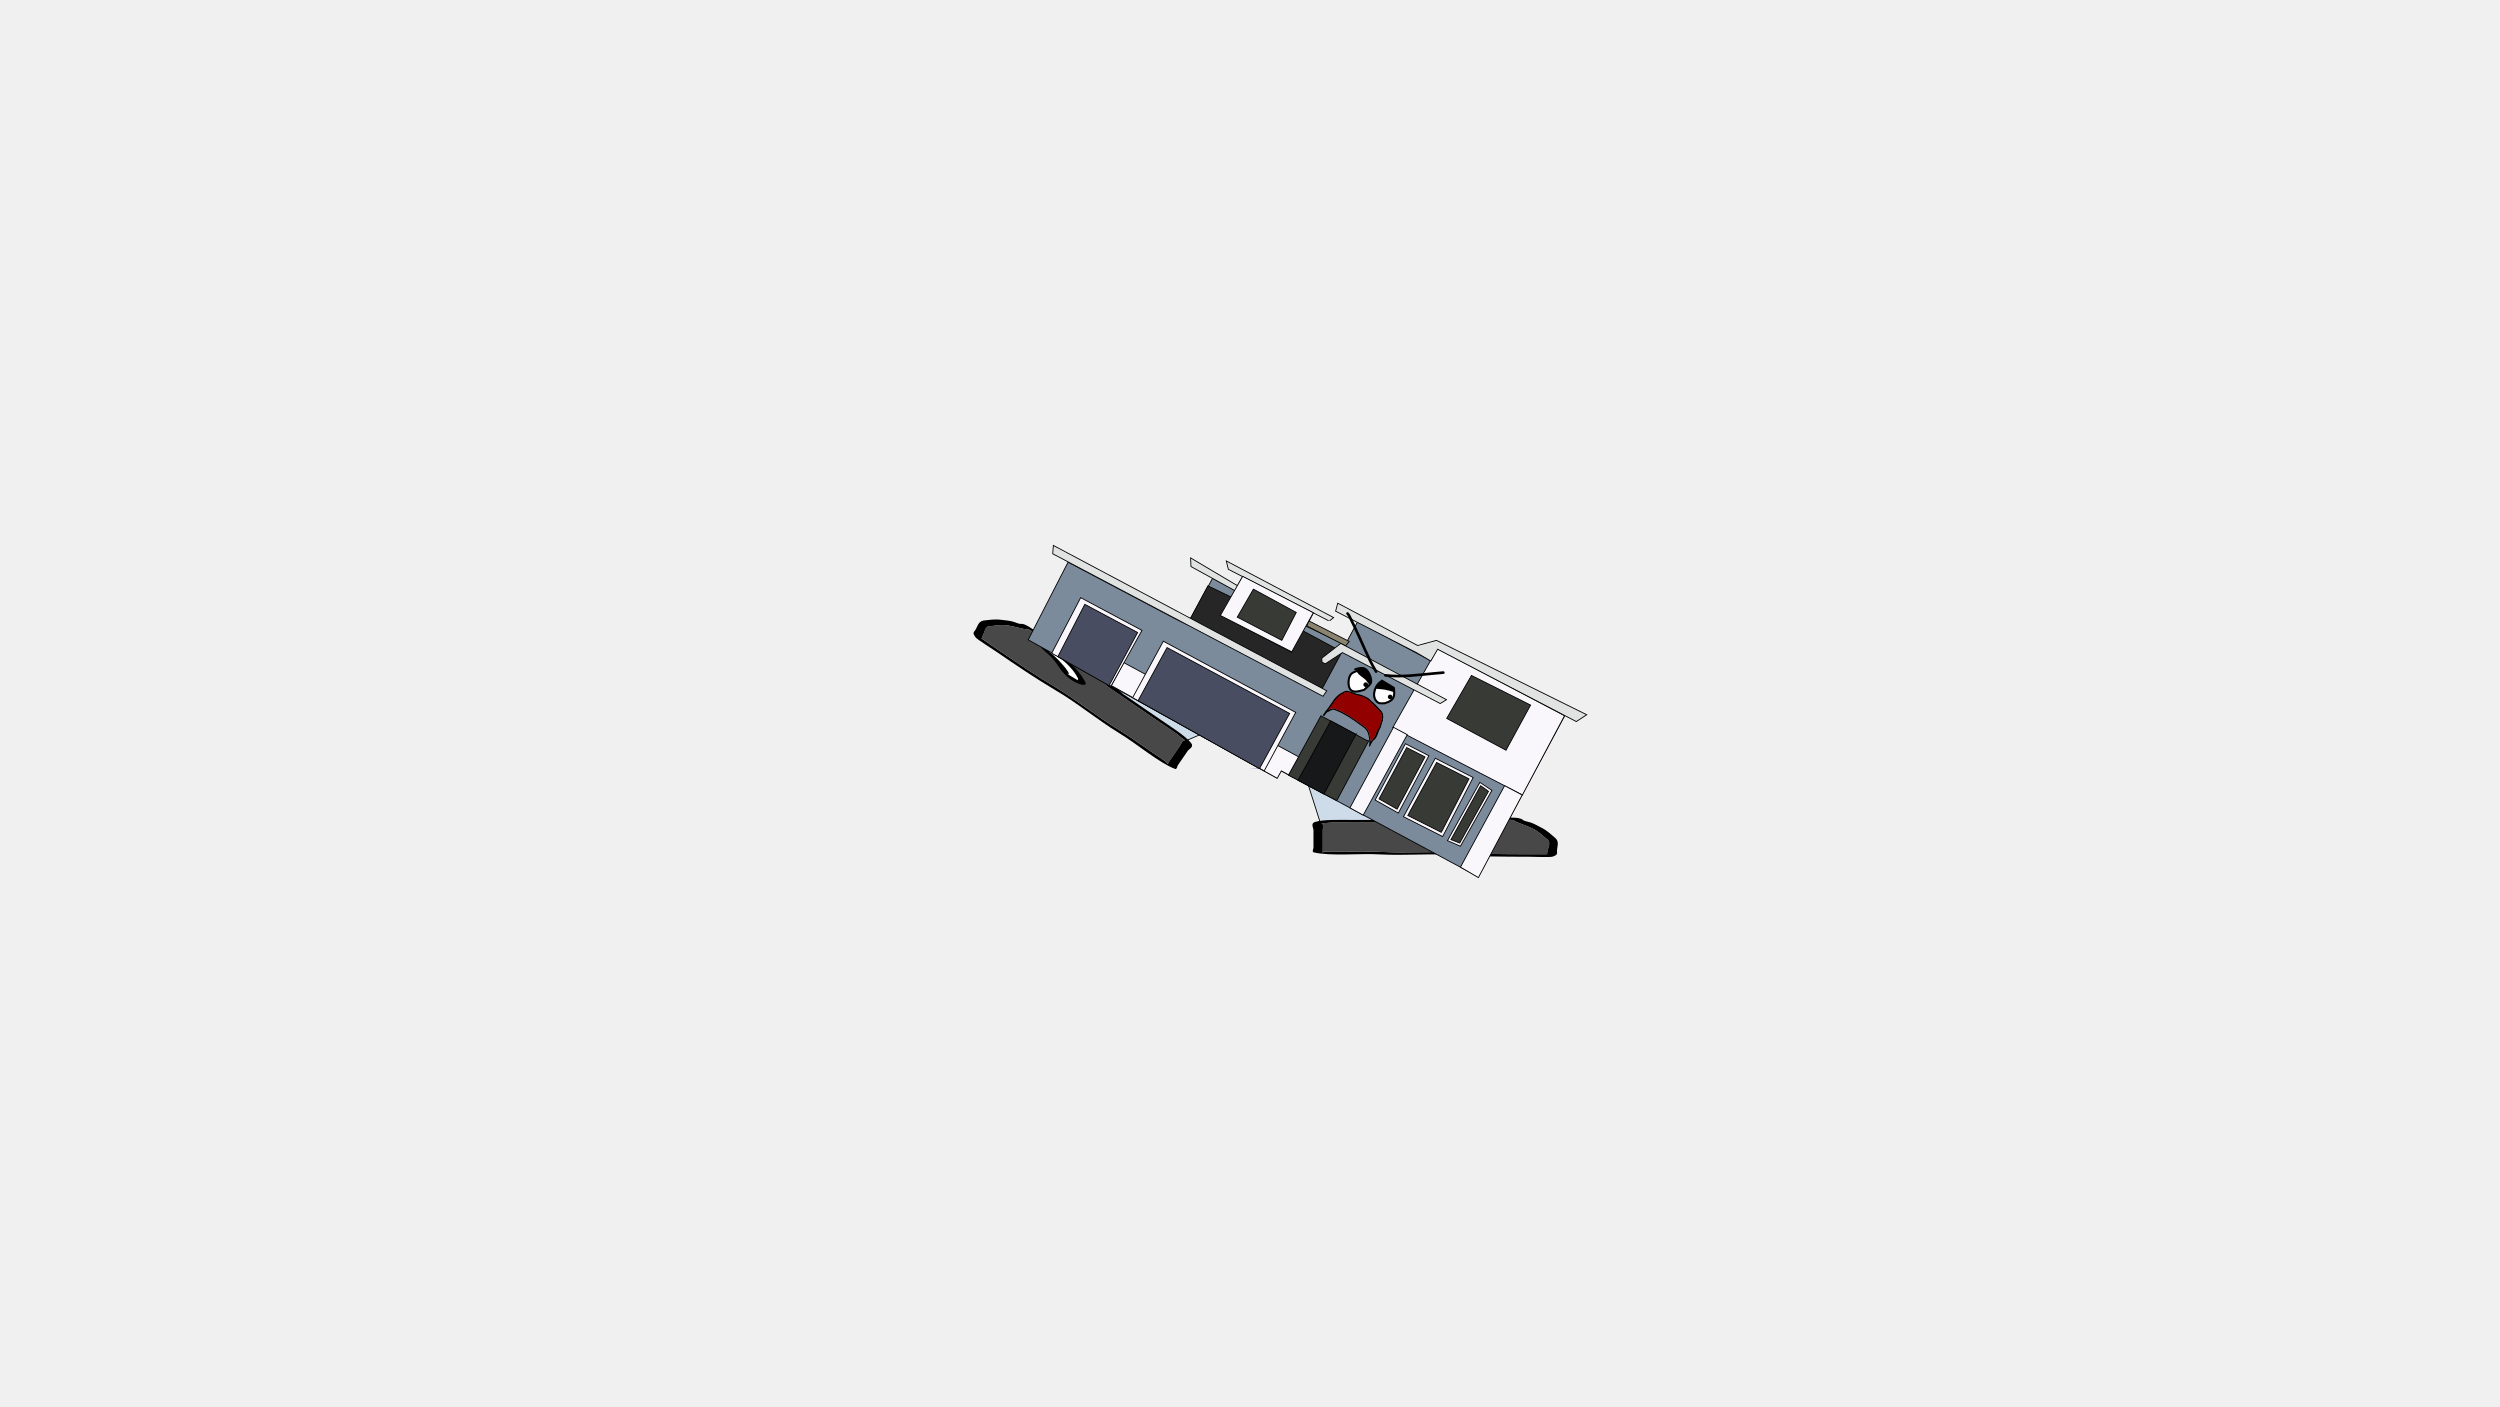
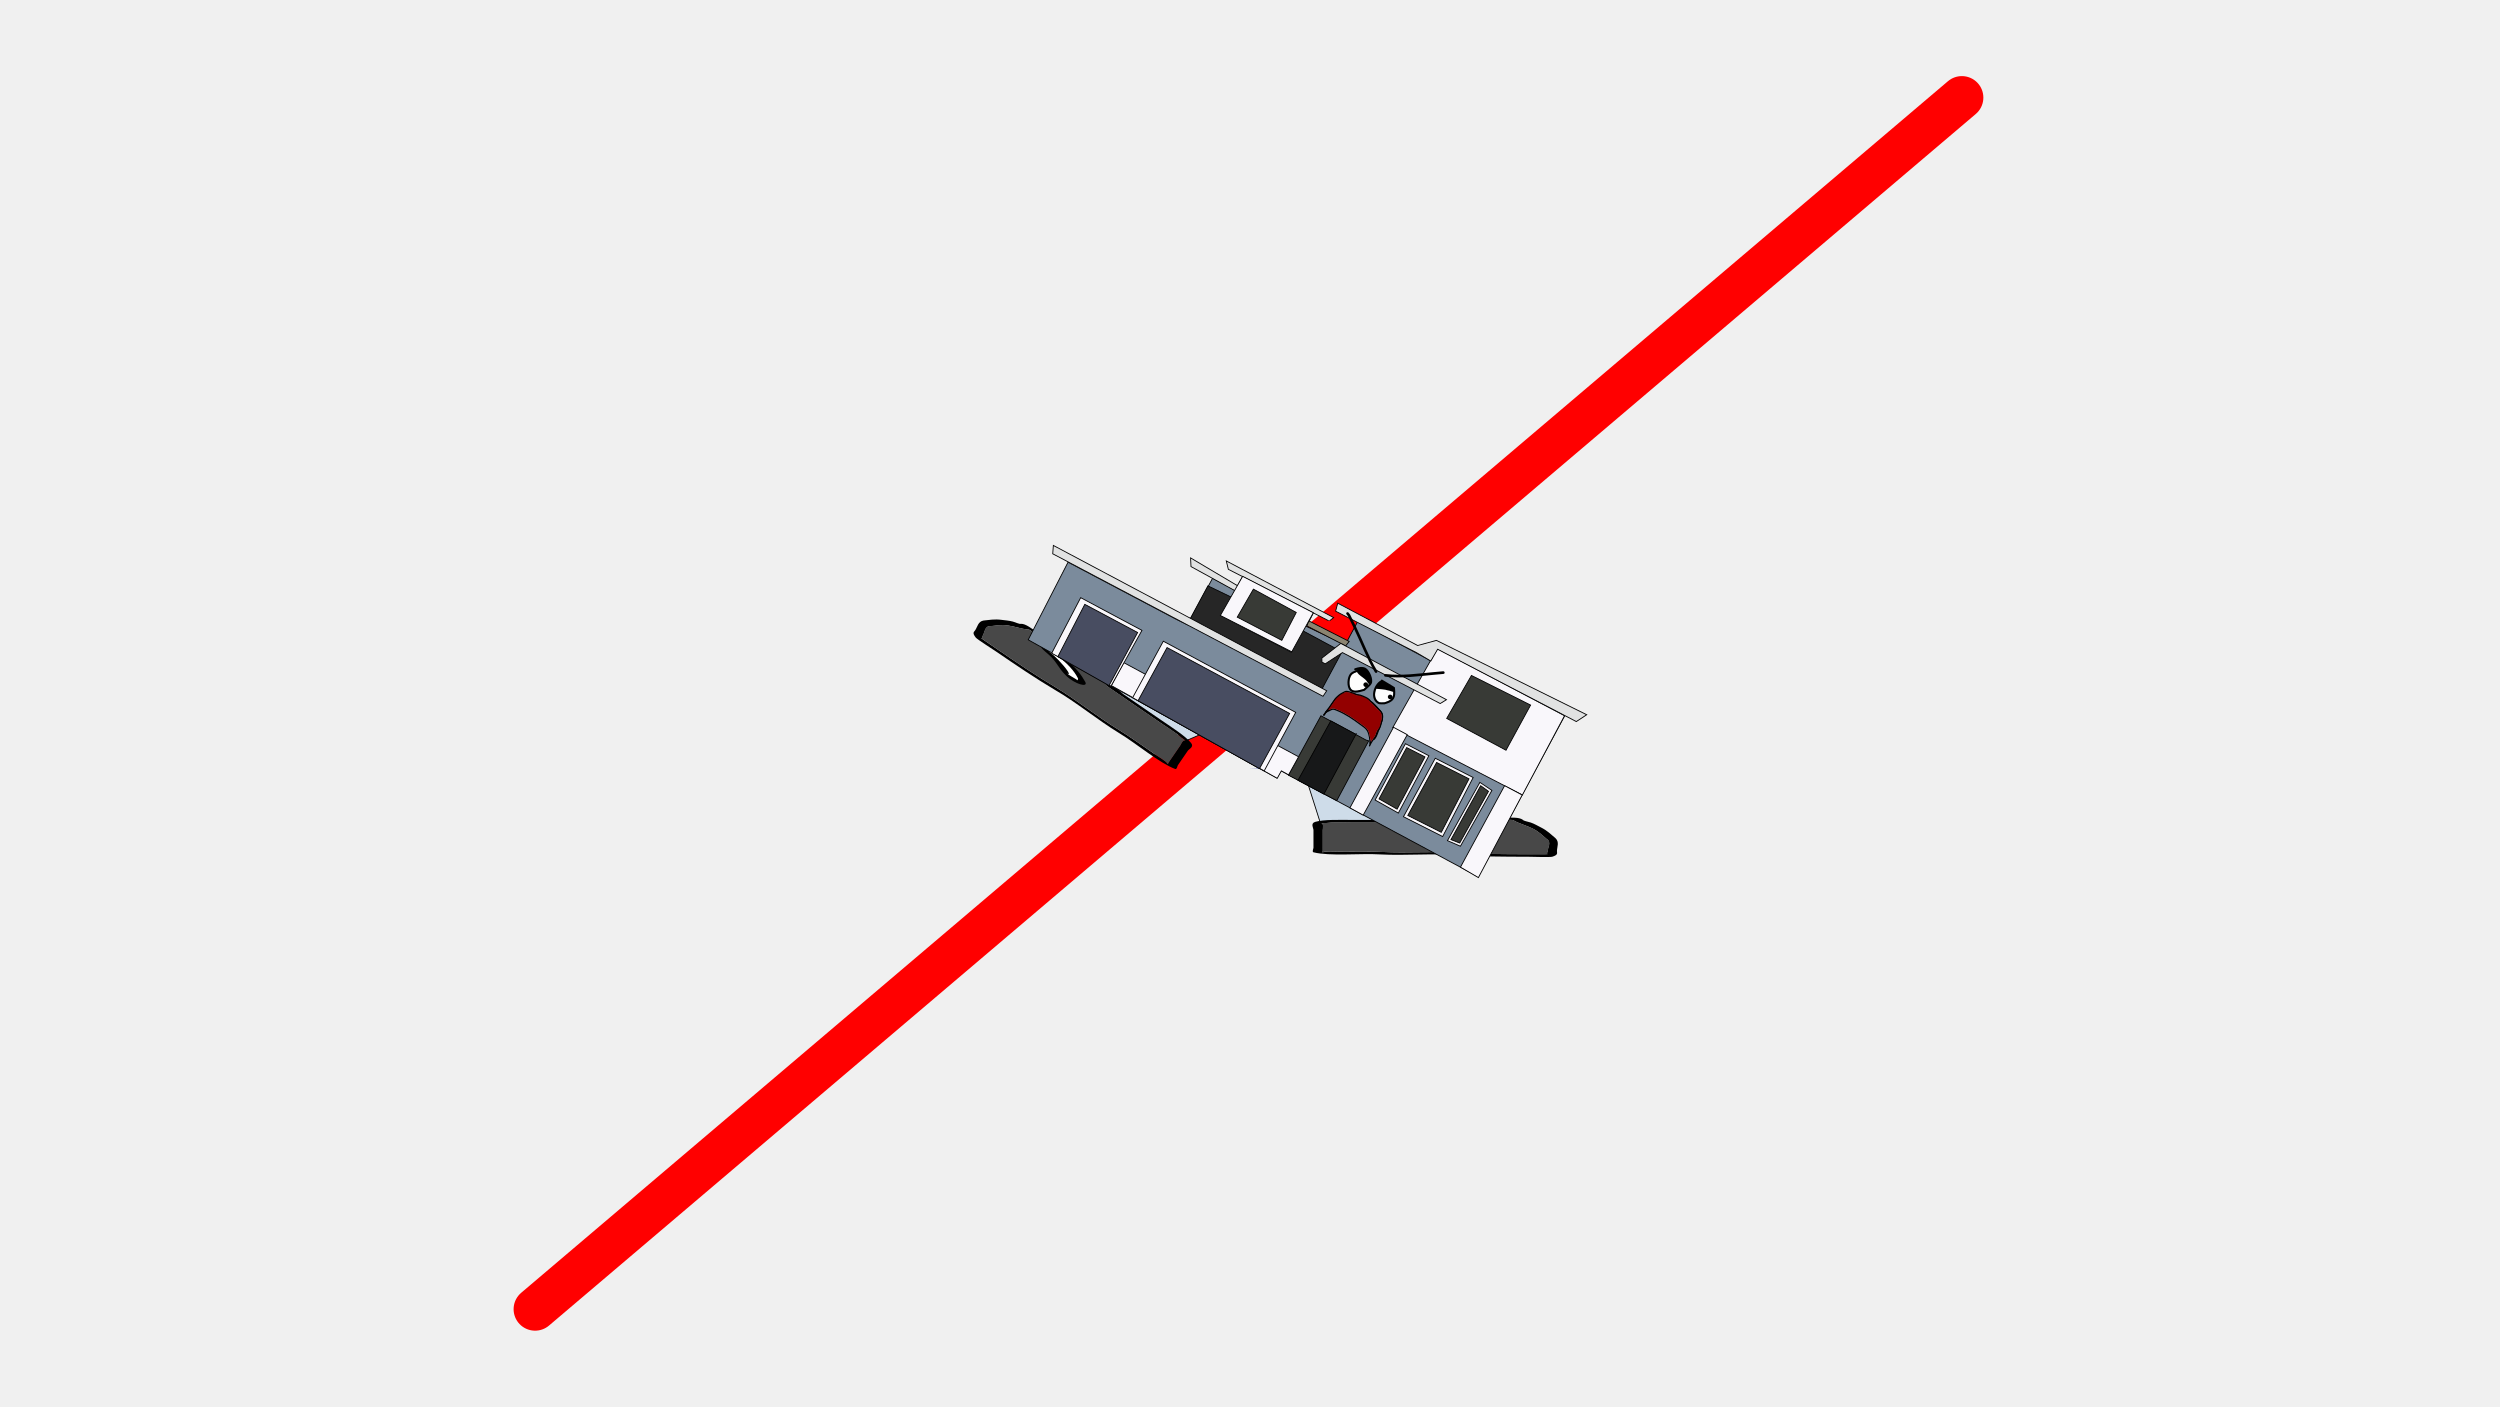
<svg xmlns="http://www.w3.org/2000/svg" version="1.1" width="2878.25" height="1619.58" viewBox="0,0,2878.25,1619.58">
  <g transform="translate(1117.373,629.8093)">
    <g data-paper-data="{&quot;isPaintingLayer&quot;:true}" stroke-linejoin="miter" stroke-miterlimit="10" stroke-dasharray="" stroke-dashoffset="0" style="mix-blend-mode: normal">
+       <path d="M-501.321,877.447l1642.643,-1394.895" fill="none" fill-rule="nonzero" stroke="#ff0000" stroke-width="49.5" stroke-linecap="round" />
      <path d="M-1117.373,989.77v-1619.58h2878.25v1619.58z" fill="none" fill-rule="nonzero" stroke="#000000" stroke-width="0" stroke-linecap="butt" />
      <path d="M504.26,207.438l-0.3,-0.3l9.59,-0.3z" fill="#3f7e38" fill-rule="evenodd" stroke="none" stroke-width="1" stroke-linecap="butt" />
      <path d="M156.719,158.948l47.233,-6.965l80.858,55.09l-35.505,15.358z" fill="#cedce9" fill-rule="nonzero" stroke="#000000" stroke-width="1" stroke-linecap="round" />
      <path d="M150.006,152.282c-2.528,-2.289 -8.757,-7.425 -5.433,-6.041c-1.723,-0.895 -4.006,-2.11 -5.179,-2.82c-5.553,-3.361 -12.27,-8.413 -17.785,-12.195c-15.13,-10.374 -29.707,-20.606 -44.876,-29.884c-6.855,-4.193 -7.944,-6.506 -10.999,-6.408c-5.908,-0.372 -15.327,-3.547 -22.121,-4.502c-9.208,-1.294 -14.131,0.176 -20.688,0.714c-6.697,-0.447 -6.528,7.627 -8.68,10.765c-0.576,0.84 -0.265,3.252 -1.965,2.995c1.247,0.901 2.453,1.77 3.234,2.305c5.187,3.557 10.375,7.113 15.562,10.67c20.635,14.148 44.693,30.464 65.652,42.839c24.773,14.857 49.122,34.605 73.984,49.741c13.574,8.349 27.618,18.548 40.981,27.717c6.779,4.651 13.064,7.934 15.149,11.273c0.548,0.878 0.551,-0.804 0.826,-1.205c0.689,-1.004 1.377,-2.009 2.066,-3.013c3.857,-5.625 7.713,-11.25 11.57,-16.875c0.912,-1.33 2.888,-6.969 5.901,-5.66c-0.493,-0.35 -1.049,-0.751 -1.355,-0.97c-2.714,-1.941 -4.279,-2.953 -6.141,-4.841c-3.233,-3.276 -16.182,-11.351 -21.235,-14.816c-19.638,-13.465 -39.276,-26.93 -58.914,-40.394c0,0 -4.446,-3.049 -3.62,-4.254c0.034,-0.05 0.074,-0.092 0.119,-0.127c-2.042,-1.58 -4.073,-3.221 -6.054,-5.015zM220.126,199.662c11.854,8.128 27.398,17.944 33.818,25.939c3.679,4.581 -2.458,6.975 -3.747,8.855c-3.857,5.625 -7.713,11.25 -11.57,16.875c-0.44,0.642 -1.094,4.879 -2.893,4.219c-18.17,-6.666 -45.219,-29.729 -64.899,-41.527c-24.311,-14.801 -49.645,-35.731 -73.554,-49.483c-21.601,-12.754 -46.575,-29.653 -67.858,-44.246c-3.053,-2.093 -21.791,-14.02 -23.343,-16.005c-4.451,-5.694 -2.186,-6.345 -0.727,-8.473c2.638,-3.848 3.267,-10.16 9.659,-11.215c6.721,-0.551 12.16,-1.995 21.388,-0.698c3.722,0.523 7.987,0.733 12.429,1.946c2.907,0.794 7.849,3.208 9.137,2.532c5.718,-0.183 11.965,5.445 20.421,10.553c15.052,9.093 29.876,19.599 44.876,29.884c5.532,3.793 16.814,10.514 20.569,13.404c6.537,5.032 9.399,9.303 15.663,14.283c4.597,3.655 9.827,6.943 14.942,11.574c0.388,0.352 0.777,0.703 1.165,1.055c14.842,10.176 29.683,20.353 44.525,30.529z" fill="#000000" fill-rule="nonzero" stroke="none" stroke-width="1" stroke-linecap="butt" />
      <path d="M156.161,157.281c-0.046,0.036 -0.085,0.078 -0.119,0.128c-0.826,1.205 3.64,4.271 3.64,4.271c19.638,13.465 39.364,27.025 59.002,40.49c5.053,3.465 18.01,11.553 21.243,14.829c1.862,1.887 3.429,2.904 6.143,4.845c0.306,0.219 0.862,0.62 1.356,0.97c-3.013,-1.309 -4.984,4.351 -5.895,5.681c-3.857,5.625 -7.746,11.277 -11.602,16.902c-0.689,1.004 -1.388,2.009 -2.077,3.013c-0.275,0.402 -0.283,2.082 -0.831,1.205c-2.085,-3.338 -8.377,-6.623 -15.156,-11.274c-13.363,-9.169 -27.456,-19.382 -41.031,-27.731c-24.862,-15.136 -49.455,-35.034 -74.228,-49.891c-20.959,-12.375 -45.1,-28.779 -65.735,-42.927c-5.187,-3.557 -10.381,-7.123 -15.569,-10.68c-0.781,-0.535 -1.988,-1.406 -3.235,-2.307c1.7,0.257 1.384,-2.165 1.96,-3.005c2.152,-3.138 1.976,-11.247 8.673,-10.8c6.557,-0.537 11.505,-2.024 20.713,-0.73c6.794,0.955 16.258,4.135 22.166,4.507c3.055,-0.098 4.161,2.22 11.016,6.413c15.169,9.278 29.854,19.559 44.983,29.932c5.515,3.781 12.297,8.873 17.849,12.234c1.172,0.709 3.473,1.937 5.196,2.832c-3.324,-1.384 2.931,3.771 5.459,6.06c1.981,1.794 4.037,3.454 6.079,5.034z" fill="#484848" fill-rule="nonzero" stroke="none" stroke-width="1" stroke-linecap="butt" />
      <path d="M90.799,118.962c-0.279,0.407 0.915,1.952 -0.07,1.751c1.917,1.394 3.801,2.861 5.385,4.295c6.107,5.529 17.523,18.244 17.307,21.328c-0.018,0.251 -1.942,-1.025 -1.728,-0.645c0.711,1.263 10.083,6.341 10.985,7.18c0.204,0.19 0.28,0.319 0.281,0.414c0.09,-0.232 0.18,-0.454 0.263,-0.576c0.293,-0.427 0.67,-0.844 0.228,-1.709c-3.679,-7.471 -11.267,-17.378 -28.203,-28.99c0,0 -1.999,-1.37 -3.067,-2.637c-0.393,-0.369 -0.68,-0.683 -0.845,-0.933c-0.217,0.19 -0.439,0.381 -0.534,0.521zM122.394,153.915c0.134,0.455 0.326,-0.016 0.519,-0.514c-0.149,0.171 -0.61,0.203 -0.519,0.514zM132.142,155.376c3.473,6.788 -12.083,2.561 -22.103,-7.274c-9.454,-9.279 -10.475,-15.602 -19.381,-23.664c-3.009,-2.724 -6.815,-5.695 -8.78,-8.142c-3.114,-3.878 1.402,-6.732 8.911,-1.583c5.407,3.707 7.744,6.009 12.778,9.46l2.223,1.524c0,0 2.552,1.75 3.43,3.122c12.372,10.196 18.793,18.952 22.921,26.557z" fill="#000000" fill-rule="nonzero" stroke="none" stroke-width="1" stroke-linecap="butt" />
      <path d="M91.196,118.287c0.165,0.25 0.452,0.564 0.845,0.933c1.068,1.266 3.078,2.64 3.078,2.64c16.936,11.612 24.829,21.832 28.508,29.303c0.443,0.865 0.04,1.277 -0.253,1.704c-0.083,0.121 -0.183,0.341 -0.273,0.573c-0.001,-0.095 -0.075,-0.224 -0.279,-0.414c-0.903,-0.839 -10.361,-5.953 -11.072,-7.216c-0.214,-0.38 1.572,0.645 1.59,0.394c0.216,-3.084 -11.277,-15.828 -17.384,-21.357c-1.584,-1.434 -3.483,-2.904 -5.399,-4.298c0.985,0.201 -0.186,-1.338 0.093,-1.746c0.096,-0.14 0.33,-0.328 0.547,-0.517z" fill="#ffffff" fill-rule="nonzero" stroke="none" stroke-width="1" stroke-linecap="butt" />
      <path d="M402.362,316.447l-20.598,-64.799l97.841,0.573l35.017,64.226z" data-paper-data="{&quot;index&quot;:null}" fill="#cedce9" fill-rule="nonzero" stroke="#000000" stroke-width="1" stroke-linecap="round" />
      <path d="M523.928,314.745c-2.648,0.359 -5.251,0.564 -7.829,0.712c0.017,0.055 0.026,0.113 0.026,0.173c0,1.461 -5.391,1.461 -5.391,1.461c-23.811,0 -47.621,0 -71.432,0c-6.127,0 -21.373,-0.663 -25.892,0.211c-2.603,0.503 -4.467,0.454 -7.802,0.52c-0.376,0.007 -1.061,0.023 -1.666,0.033c3.225,0.624 1.666,6.392 1.666,8.005c0,6.82 0,13.64 0,20.46c0,1.218 0,2.436 0,3.654c0,0.487 -0.948,1.875 0,1.461c3.607,-1.574 10.648,-0.728 18.869,-0.731c16.206,-0.006 33.556,-0.475 49.472,0.315c29.065,1.576 60.314,-0.942 89.147,0.814c24.284,1.646 53.353,1.794 78.372,1.794c6.29,0 12.579,0 18.869,0c0.946,0 2.432,-0.035 3.971,-0.072c-1.548,-0.75 0.073,-2.563 0.073,-3.581c0,-3.805 4.705,-10.368 -1.071,-13.787c-5.104,-4.151 -8.333,-8.148 -16.659,-12.288c-6.143,-3.055 -15.707,-5.762 -20.79,-8.796c-2.464,-1.808 -4.67,-0.516 -12.695,-0.934c-17.757,-0.926 -35.567,-0.731 -53.911,-0.731c-6.687,0 -15.084,0.368 -21.564,0c-1.368,-0.078 -3.939,-0.366 -5.865,-0.603c3.524,0.738 -4.518,1.452 -7.897,1.91zM439.302,314.168c17.995,0 35.991,0 53.986,0c0.519,-0.07 1.038,-0.141 1.557,-0.211c6.838,-0.927 13.011,-0.681 18.869,-1.096c7.983,-0.565 12.758,-2.47 20.995,-2.923c4.732,-0.26 17.837,0.576 24.544,0.576c18.187,0 36.355,-0.282 53.911,0.731c9.862,0.569 18.197,-0.54 22.809,2.845c0.68,1.286 6.122,2.089 8.968,3.078c4.35,1.512 7.985,3.75 11.351,5.424c8.344,4.149 12.013,8.416 17.244,12.671c4.675,4.485 1.624,10.046 1.624,14.711c0,2.579 1.5,4.397 -5.391,6.577c-2.403,0.76 -24.602,0 -28.303,0c-25.806,0 -55.959,-0.185 -80.987,-1.881c-27.496,-2.179 -60.226,0.758 -88.647,-0.783c-22.903,-1.398 -58.253,2.327 -77.009,-2.45c-1.857,-0.473 0,-4.336 0,-5.115c0,-6.82 0,-13.64 0,-20.46c0,-2.28 -3.708,-7.724 1.917,-9.422c9.816,-2.963 28.186,-2.269 42.559,-2.269z" data-paper-data="{&quot;index&quot;:null}" fill="#000000" fill-rule="nonzero" stroke="none" stroke-width="1" stroke-linecap="butt" />
      <path d="M516.024,315.387c2.577,-0.148 5.212,-0.355 7.86,-0.714c3.379,-0.458 11.453,-1.173 7.929,-1.911c1.927,0.237 4.519,0.525 5.887,0.603c6.48,0.368 14.953,0.004 21.64,0.004c18.344,0 36.269,-0.175 54.026,0.751c8.025,0.418 10.248,-0.868 12.712,0.94c5.083,3.034 14.687,5.764 20.83,8.818c8.326,4.14 11.566,8.164 16.67,12.315c5.776,3.419 1.046,10.007 1.046,13.812c0,1.018 -1.63,2.837 -0.083,3.586c-1.538,0.038 -3.026,0.073 -3.973,0.073c-6.29,0 -12.59,0.005 -18.88,0.005c-25.019,0 -54.206,-0.123 -78.49,-1.769c-28.833,-1.756 -60.368,0.748 -89.433,-0.828c-15.917,-0.79 -33.316,-0.337 -49.522,-0.332c-8.221,0.003 -15.268,-0.847 -18.875,0.728c-0.948,0.414 -0.004,-0.977 -0.004,-1.464c0,-1.218 -0.009,-2.442 -0.009,-3.66c0,-6.82 -0.011,-13.681 -0.011,-20.501c0,-1.612 1.575,-7.395 -1.65,-8.019c0.605,-0.01 1.29,-0.026 1.667,-0.034c3.335,-0.066 5.203,-0.019 7.806,-0.522c4.519,-0.874 19.779,-0.218 25.906,-0.218c23.811,0 47.748,-0.029 71.559,-0.029c0,0 5.418,-0.003 5.418,-1.464c0,-0.06 -0.008,-0.117 -0.026,-0.173z" data-paper-data="{&quot;index&quot;:null}" fill="#484848" fill-rule="nonzero" stroke="none" stroke-width="1" stroke-linecap="butt" />
      <path d="M591.601,320.745c0,-0.169 -0.075,-0.453 -0.146,-0.732c-0.278,0.113 -0.692,0.21 -1.225,0.292c-1.597,0.44 -4.021,0.44 -4.021,0.44c-20.535,0 -32.395,3.88 -39.655,7.961c-0.854,0.463 -0.779,1.021 -0.779,1.539c0,0.147 -0.052,0.381 -0.109,0.623c0.054,-0.078 0.19,-0.142 0.466,-0.183c1.219,-0.182 11.82,0.93 13.121,0.29c0.391,-0.192 -1.917,-0.229 -1.79,-0.445c1.566,-2.665 18.172,-6.697 26.335,-7.804c2.117,-0.287 4.501,-0.431 6.87,-0.497c-0.926,-0.391 0.932,-0.99 0.932,-1.484zM545.64,330.989c-0.122,0.52 -0.231,1.016 0.137,0.717c0.251,-0.204 -0.112,-0.492 -0.137,-0.717zM536.912,327.399c7.705,-3.938 17.952,-7.528 33.922,-8.941c1.5,-0.635 4.594,-0.635 4.594,-0.635h2.696c6.104,0 9.333,-0.576 15.889,-0.576c9.105,0 11.215,4.908 6.454,6.345c-3.004,0.907 -7.824,1.205 -11.845,1.75c-11.905,1.614 -16.322,6.25 -29.366,8.558c-13.826,2.445 -29.047,-2.865 -22.343,-6.499z" data-paper-data="{&quot;index&quot;:null}" fill="#000000" fill-rule="nonzero" stroke="none" stroke-width="1" stroke-linecap="butt" />
      <path d="M591.655,319.964c0.072,0.279 0.159,0.567 0.159,0.736c0,0.494 -1.836,1.102 -0.91,1.493c-2.369,0.066 -4.766,0.205 -6.884,0.492c-8.163,1.106 -24.849,5.118 -26.415,7.783c-0.127,0.217 1.925,0.381 1.534,0.574c-1.301,0.64 -11.993,-0.491 -13.212,-0.31c-0.276,0.041 -0.41,0.106 -0.465,0.184c0.057,-0.242 0.099,-0.48 0.099,-0.627c0,-0.518 -0.099,-1.086 0.755,-1.549c7.259,-4.081 19.548,-8.047 40.083,-8.047c0,0 2.434,0.003 4.032,-0.437c0.533,-0.082 0.947,-0.178 1.225,-0.292z" data-paper-data="{&quot;index&quot;:null}" fill="#ffffff" fill-rule="nonzero" stroke="none" stroke-width="1" stroke-linecap="butt" />
      <g data-paper-data="{&quot;index&quot;:null}" fill-rule="nonzero" stroke="#000000" stroke-width="1" stroke-linecap="round">
        <path d="M683.575,195.157l-96.727,179.609l-2.538,4.713l-226.964,-121.892l-4.734,8.272l-283.22,-157.389l-2.975,-1.737l45.87,-89.324l124.016,65.504l13.519,6.537l28.849,-53.569l26.097,13.784l8.46,-15.709l81.621,41.525l-8.027,15.943l44.548,21.019l14.382,-26.706l83.991,45.165l7.446,-13.826l145.933,76.159l1.412,0.49z" fill="#7b8b9c" />
        <path d="M527.678,240.316l-35.141,65.996l-26.748,-15.067l34.916,-64.834l26.059,13.371z" fill="#f9f7fb" />
        <path d="M535.046,243.17l43.659,22.18l-35.134,67.957l-45.146,-22.815z" fill="#f9f7fb" />
        <path d="M586.397,270.93l13.856,9.26l-36.247,64.245l-14.923,-6.402z" fill="#f9f7fb" />
        <path d="M683.865,194.205l-48.525,91.264l-149.319,-77.394l51.373,-91.14z" fill="#f9f7fb" />
        <path d="M529.902,131.256l-16.118,-9.491l-93.477,-47.909l2.45,-9.218l91.988,48.729l21.624,-5.918l173.032,85.619l-11.987,7.865l-159.633,-83.267z" fill="#e1e2e2" />
        <path d="M411.957,84.692l-115.14,-59.035l-2.35,-9.642l123.557,65.19l-4.43,3.558" fill="#e1e2e2" />
        <path d="M431.877,113.794l-44.62,-22.949l2.188,-5.847l46.47,23.675z" fill="#8b8471" />
        <path d="M304.701,50.439l-50.877,-27.94l-0.486,-9.989l54.842,32.507z" fill="#e1e2e2" />
        <path d="M273.295,44.697l27.941,13.474l-12.495,20.836l80.421,41.968l13.274,-24.647l45.202,24.343l-22.989,42.688l-152.126,-80.091z" fill="#262626" />
        <path d="M249.385,89.483l-154.744,-81.715l0.709,-9.616l314.719,167.328l-4.259,6.353z" fill="#e1e2e2" />
        <path d="M394.629,75.63l-24.798,45.009l-82.217,-41.845l25.673,-45.078z" fill="#f9f7fb" />
        <path d="M358.36,107.422l-51.287,-26.715l18.605,-32.23l49.332,26.869z" fill="#383a36" />
        <path d="M458.404,223.117l-36.782,68.879l-55.635,-29.358l37.44,-68.362l51.997,28.003z" fill="#383a36" />
        <path d="M444.02,215.068l-37.187,69.34l-29.81,-15.903l37.765,-68.387l28.296,15.239z" fill="#171819" />
        <path d="M377.306,242.175l-11.14,20.105l-8.281,-4.61l-4.782,8.591l-190.978,-106.735l14.252,-26.464l201.499,108.516" fill="#f9f7fb" />
        <path d="M614.871,274.75l20.257,10.758l-50.419,95.07l-20.663,-12.033l50.4,-93.006z" fill="#f9f7fb" />
        <path d="M452.064,308.691l-15.279,-8.417l50.152,-92.763l15.871,8.547z" fill="#f9f7fb" />
        <path d="M186.629,173.439l35.329,-65.022l152.426,81.937l-36.284,67.374z" fill="#f9f7fb" />
        <path d="M192.854,176.942l33.418,-61.184l141.09,75.832l-34.694,63.553z" fill="#484d61" />
        <path d="M93.46,122.245l33.359,-63.97l70.533,37.683l-35.666,64.199z" fill="#f9f7fb" />
        <path d="M100.531,126.204l31.022,-60.211l60.799,32.441l-32.914,61.116z" fill="#484d61" />
        <path d="M426.223,110.96l121.722,64.798l-7.213,4.415l-112.552,-58.652l-19.743,12.907l-3.812,-1.902l-0.166,-4.616z" fill="#e1e2e2" />
        <path d="M644.798,181.959l-28.305,51.979l-68.294,-36.628l28.506,-49.457z" fill="#383a36" />
        <path d="M536.602,248.027l37.265,18.861l-31.899,61.55l-38.537,-19.396z" fill="#383a36" />
        <path d="M587.312,274.771l8.981,6.496l-33.13,59.491l-10.062,-3.91z" fill="#383a36" />
        <path d="M523.18,241.667l-32.058,60.106l-20.789,-11.799l31.811,-59.069l20.325,10.342z" fill="#383a36" />
      </g>
      <path d="M330.976,255.438h-9.59l9.29,-0.29l0.3,-4.058z" fill="#192c95" fill-rule="evenodd" stroke="none" stroke-width="1" stroke-linecap="butt" />
      <path d="M453.767,141.07c3.596,1.932 7.817,11.494 6.029,15.07c-1.31,2.62 -5.224,5.188 -7.248,7.384c-3.699,0.806 -10.624,3.663 -14.039,0.268c-3.459,-3.438 -2.684,-13.533 0.416,-16.801c2.415,-2.545 6.794,-3.136 9.736,-4.909l1.005,-0.68c0,0 0.658,-0.448 0.487,-1.147c1.271,0 2.526,0.231 3.614,0.815z" fill="#fdfdfd" fill-rule="nonzero" stroke="none" stroke-width="0.5" stroke-linecap="butt" />
      <path d="M483.154,160.779c1.125,0.675 2.826,0.792 3.459,1.926c0.672,1.205 0.02,2.74 0.096,4.098c0.436,7.792 -3.426,10.003 -10.376,12.058c-1.325,-0.091 -4.922,0.339 -6.03,-0.292c-8.823,-5.024 -3.488,-20.09 3.717,-23.257c3.024,1.816 6.11,3.651 9.134,5.467z" fill="#fdfdfd" fill-rule="nonzero" stroke="none" stroke-width="0.5" stroke-linecap="butt" />
      <path d="M452.592,157.168c0.7,-1.3 2.358,-1.768 3.702,-1.044c1.344,0.724 1.866,2.365 1.166,3.665c-0.7,1.3 -2.358,1.768 -3.702,1.044c-1.344,-0.724 -1.866,-2.365 -1.166,-3.665z" fill="#000000" fill-rule="nonzero" stroke="none" stroke-width="0.5" stroke-linecap="butt" />
      <path d="M480.752,171.294c0.7,-1.3 2.358,-1.768 3.702,-1.044c1.344,0.724 1.866,2.365 1.166,3.665c-0.7,1.3 -2.358,1.768 -3.702,1.044c-1.344,-0.724 -1.866,-2.365 -1.166,-3.665z" fill="#000000" fill-rule="nonzero" stroke="none" stroke-width="0.5" stroke-linecap="butt" />
      <path d="M433.118,75.296c1.235,-0.915 2.201,0.324 2.201,0.324l1.756,2.266c2.311,4.726 4.604,9.461 6.902,14.193c8.05,16.578 14.748,34.727 24.242,50.536c0,0 0.805,1.343 -0.541,2.096c-1.346,0.753 -2.151,-0.59 -2.151,-0.59c-9.52,-15.917 -16.278,-34.109 -24.374,-50.781c-2.249,-4.632 -4.505,-9.262 -6.74,-13.901l-1.564,-1.991c0,0 -0.966,-1.239 0.269,-2.153z" fill="#000000" fill-rule="nonzero" stroke="none" stroke-width="0.5" stroke-linecap="butt" />
      <path d="M545.841,144.42c0.186,1.533 -1.372,1.673 -1.372,1.673c-3.115,0.28 -7.373,0.662 -10.487,0.941c-18.789,1.686 -37.586,4.471 -56.45,2.235c0,0 -1.562,-0.185 -1.416,-1.714c0.145,-1.529 1.707,-1.344 1.707,-1.344c18.634,2.209 37.226,-0.578 55.789,-2.244c3.115,-0.28 6.229,-0.559 9.344,-0.839l1.144,-0.103c0,0 1.557,-0.14 1.743,1.394z" fill="#000000" fill-rule="nonzero" stroke="none" stroke-width="0.5" stroke-linecap="butt" />
      <path d="M456.214,154.502c-2.508,-3.418 -6.449,-5.181 -9.389,-8.123c-0.758,-0.758 -1.327,-1.701 -1.97,-2.537c-2.166,0.81 -4.376,1.624 -5.866,3.194c-3.1,3.268 -3.886,13.26 -0.427,16.699c3.414,3.394 10.256,0.522 13.954,-0.284c1.601,-1.738 4.359,-3.675 6.089,-5.706c-0.912,-1.04 -1.74,-1.881 -2.392,-3.244zM445.806,141.004c-0.897,0.248 -1.744,0.533 -2.497,0.8c0,0 -1.096,0.389 -1.523,-0.698c-0.427,-1.087 0.669,-1.477 0.669,-1.477c3.539,-1.258 8.613,-2.526 12.366,-0.51c4.742,2.547 9.341,13.417 7.016,18.067c-1.478,2.957 -5.724,5.951 -8.106,8.276c-4.742,1.226 -12.294,4.132 -16.695,-0.012c-4.562,-4.295 -3.688,-15.725 0.194,-19.993c2.155,-2.37 5.648,-3.128 8.576,-4.453z" fill="#000000" fill-rule="nonzero" stroke="none" stroke-width="0.5" stroke-linecap="butt" />
      <path d="M480.635,165.06c-4.163,-1.432 -9.106,-1.248 -13.442,-1.887c-2.358,5.517 -2.234,12.266 3.149,15.331c1.109,0.631 4.663,0.191 5.989,0.281c6.95,-2.055 10.738,-4.173 10.303,-11.966c-0,-0.007 -0.001,-0.014 -0.001,-0.021c-2.049,-0.441 -3.897,-1.518 -5.997,-1.739zM472.524,153.147c0.593,-0.981 1.609,-0.371 1.609,-0.371c0.203,0.122 0.406,0.244 0.609,0.366c0.215,0.049 0.472,0.157 0.658,0.395c2.963,1.779 5.927,3.559 8.89,5.338c0.42,0.252 4.079,2.403 4.264,2.72c0.197,0.339 0.394,4.549 0.428,5.161c0.499,8.992 -4.211,12.132 -12.335,14.325c-1.731,-0.094 -5.776,0.317 -7.332,-0.528c-10.523,-5.715 -5.394,-22.443 3.034,-26.948c0.022,-0.142 0.076,-0.295 0.175,-0.458z" fill="#000000" fill-rule="nonzero" stroke="none" stroke-width="0.5" stroke-linecap="butt" />
      <path d="M405.807,193.157l0.326,-0.558c2.02,-2.182 4.065,-4.364 5.825,-6.756c4.715,-7.382 10.766,-18.242 21.093,-18.367c9.399,0.328 18.581,3.64 26.623,8.709c4.388,2.769 7.765,6.5 11.127,10.378c1.683,1.942 3.661,4.314 4.167,6.876c0.396,2.009 -0.068,4.162 -0.437,6.112c-1.472,4.639 -3.318,9.191 -4.922,13.802c-0.969,2.786 -2.27,6.372 -4.448,8.427c0,0 -0.535,0.493 -1.053,-0.046c-0.518,-0.539 0.017,-1.033 0.017,-1.033c2.011,-1.798 3.202,-5.349 4.072,-7.854c1.589,-4.574 3.418,-9.087 4.887,-13.684c0.325,-1.735 0.774,-3.689 0.422,-5.478c-0.45,-2.289 -2.329,-4.465 -3.828,-6.192c-3.266,-3.762 -6.527,-7.397 -10.786,-10.085c-7.782,-4.916 -16.717,-8.166 -25.819,-8.47c-9.7,0.093 -15.479,10.877 -19.874,17.745c-1.8,2.449 -3.885,4.683 -5.952,6.916l-0.12,0.269c0,0 -0.344,0.639 -1.004,0.283c-0.66,-0.356 -0.316,-0.994 -0.316,-0.994z" fill="#000000" fill-rule="nonzero" stroke="none" stroke-width="0.5" stroke-linecap="butt" />
      <path d="M411.146,189.926c-0.625,0.561 -1.407,1.162 -2.011,1.294c-0.441,0.77 -0.831,1.579 -1.149,2.45c0,0 -0.259,0.704 -0.963,0.445c-0.704,-0.259 -0.445,-0.963 -0.445,-0.963c0.432,-1.169 0.981,-2.235 1.605,-3.243c0.003,-0.134 0.013,-0.28 0.029,-0.438c0.025,-0.252 0.313,-0.485 0.714,-0.691c1.088,-1.566 2.326,-3.025 3.533,-4.57c2.55,-3.265 4.537,-6.904 7.074,-10.172c2.92,-3 5.055,-5.076 8.794,-6.882c1.334,-0.644 2.995,-1.77 4.555,-1.684c2.369,0.131 4.684,1.029 6.908,1.697c1.814,0.556 3.49,1.508 5.265,2.121c1.138,0.393 2.439,0.151 3.557,0.512c3.586,1.156 10.514,3.698 12.315,7.2c3.24,2.223 5.401,5.514 8.26,8.132c3.703,3.391 6.332,5.556 5.546,10.941c0.541,1.857 -0.444,4.019 -0.935,5.845c-0.791,2.938 -1.316,5.814 -3.064,8.384c-0.694,1.02 -1.656,1.924 -2.053,3.146c-0.697,2.139 -1.205,4.238 -2.577,6.103c-2.087,2.925 -4.263,5.438 -5.626,8.819l-0.035,0.028l0.016,0.009l-0.442,0.821c-0.196,0.365 -0.651,0.501 -1.016,0.305c-0.348,-0.188 -0.488,-0.611 -0.329,-0.966l0.495,-1.135c0.21,-5.208 -0.451,-11.73 -3.044,-15.994c-1.701,-2.798 -4.952,-4.632 -7.488,-6.536c-8.333,-6.257 -16.684,-12.035 -26.314,-16.018c-1.753,-0.621 -3.406,-1.643 -5.272,-1.531c-1.532,0.092 -3.968,2.056 -5.902,2.574zM411.86,187.36c0.166,-0.014 0.357,0.035 0.552,0.221c0.003,0.003 0.007,0.006 0.01,0.01c1.434,-0.594 3.084,-1.568 4.431,-1.726c2.117,-0.248 4.053,0.926 6.005,1.618c9.761,4.044 18.226,9.878 26.677,16.219c2.711,2.035 6.056,3.983 7.876,6.968c1.669,2.737 1.938,6.495 2.72,9.549c0.254,0.992 0.668,2.523 0.814,3.997c1.197,-1.901 2.592,-3.64 3.944,-5.546c1.286,-1.735 1.708,-3.726 2.374,-5.713c0.812,-2.424 3.118,-4.107 3.886,-6.561c0.492,-1.569 0.768,-3.262 1.199,-4.862c0.446,-1.657 1.407,-3.67 0.89,-5.344c0.649,-5.098 -1.532,-6.704 -5.089,-9.975c-2.902,-2.668 -5.141,-5.877 -8.357,-8.234c-1.668,-3.287 -8.283,-5.641 -11.611,-6.744c-1.128,-0.374 -2.478,-0.147 -3.647,-0.542c-1.751,-0.592 -3.396,-1.549 -5.182,-2.093c-2.099,-0.651 -4.252,-1.468 -6.487,-1.632c-1.27,-0.093 -2.819,1.025 -3.891,1.538c-3.559,1.703 -5.514,3.647 -8.309,6.513c-2.517,3.255 -4.497,6.883 -7.039,10.131c-0.586,0.749 -1.184,1.477 -1.767,2.208z" fill="#000000" fill-rule="nonzero" stroke="none" stroke-width="0.5" stroke-linecap="butt" />
      <path d="M413.578,185.141c2.542,-3.248 4.53,-6.894 7.047,-10.149c2.794,-2.865 4.763,-4.822 8.322,-6.525c1.072,-0.513 2.627,-1.635 3.898,-1.542c2.235,0.164 4.398,0.977 6.497,1.628c1.786,0.544 3.442,1.499 5.193,2.091c1.169,0.395 2.527,0.169 3.655,0.543c3.327,1.104 9.971,3.473 11.639,6.76c3.216,2.357 5.467,5.588 8.369,8.256c3.557,3.27 5.738,4.896 5.09,9.994c0.517,1.674 -0.446,3.696 -0.892,5.353c-0.431,1.601 -0.711,3.301 -1.202,4.87c-0.769,2.454 -3.081,4.146 -3.894,6.571c-0.666,1.987 -1.094,3.984 -2.38,5.719c-1.352,1.906 -2.755,3.65 -3.951,5.551c-0.146,-1.474 -0.607,-3.094 -0.861,-4.086c-0.782,-3.054 -1.055,-6.81 -2.724,-9.547c-1.821,-2.985 -5.117,-4.846 -7.828,-6.881c-8.451,-6.341 -16.984,-12.23 -26.745,-16.275c-1.952,-0.692 -3.79,-1.846 -5.907,-1.598c-1.347,0.158 -2.997,1.127 -4.43,1.722c-0.003,-0.003 -0.106,-0.02 -0.109,-0.023c-0.195,-0.185 -0.387,-0.234 -0.552,-0.221c0.584,-0.731 1.182,-1.463 1.768,-2.212z" data-paper-data="{&quot;noHover&quot;:false,&quot;origItem&quot;:[&quot;Path&quot;,{&quot;applyMatrix&quot;:true,&quot;segments&quot;:[[[290.60497,278.59003],[0.16722,-0.92032],[0.13926,-0.09047]],[[291.19579,278.52229],[-0.25971,-0.07063],[0.0045,0.00122]],[[291.2092,278.52603],[-0.00443,-0.00127],[0.9805,-1.20294]],[[294.29216,274.90584],[-1.11107,0.77748],[1.74641,-1.22205]],[[300.34667,273.48318],[-2.0469,0.31621],[10.51165,-1.06732]],[[331.52423,275.11397],[-10.44687,-1.57609],[3.35187,0.50629]],[[341.7628,277.51423],[-3.01838,-1.7652],[2.7672,1.61831]],[[348.68544,284.63208],[-2.1368,-2.31849],[0.69404,0.75305]],[[351.2976,287.76545],[-0.82769,-1.22861],[0.15201,-2.24151]],[[352.14012,281.01232],[-0.28631,2.31951],[0.30918,-2.13728]],[[351.52121,274.85696],[0.35582,2.06508],[-0.43412,-2.51953]],[[351.83219,267.23802],[0.48679,2.52499],[-0.3113,-1.61471]],[[350.58241,262.38835],[0.37984,1.61358],[-0.39317,-1.67024]],[[348.83215,257.26166],[1.24892,1.22858],[-1.84581,-4.79604]],[[339.62223,250.89239],[4.68199,1.19286],[-3.81977,-0.97318]],[[328.35992,247.60508],[3.94945,0.55008],[-3.02683,-2.10319]],[[314.93954,247.17256],[3.45289,-0.60606],[-1.17043,0.20544]],[[311.47201,248.42454],[1.21635,-0.20623],[-1.82225,0.30895]],[[305.91748,249.03918],[1.8302,-0.36781],[-2.15692,0.42194]],[[299.43246,250.67845],[2.04519,-0.91512],[-1.16275,0.52027]],[[296.7355,253.87756],[0.70079,-0.96004],[-2.32643,3.18708]],[[292.50804,263.55108],[1.10157,-3.84786],[-0.67239,4.05959]],[[291.11412,275.80818],[0.69812,-4.06448],[-0.16101,0.93742]]],&quot;closed&quot;:true}]}" fill="#930000" fill-rule="nonzero" stroke="none" stroke-width="0.5" stroke-linecap="butt" />
    </g>
  </g>
</svg>
